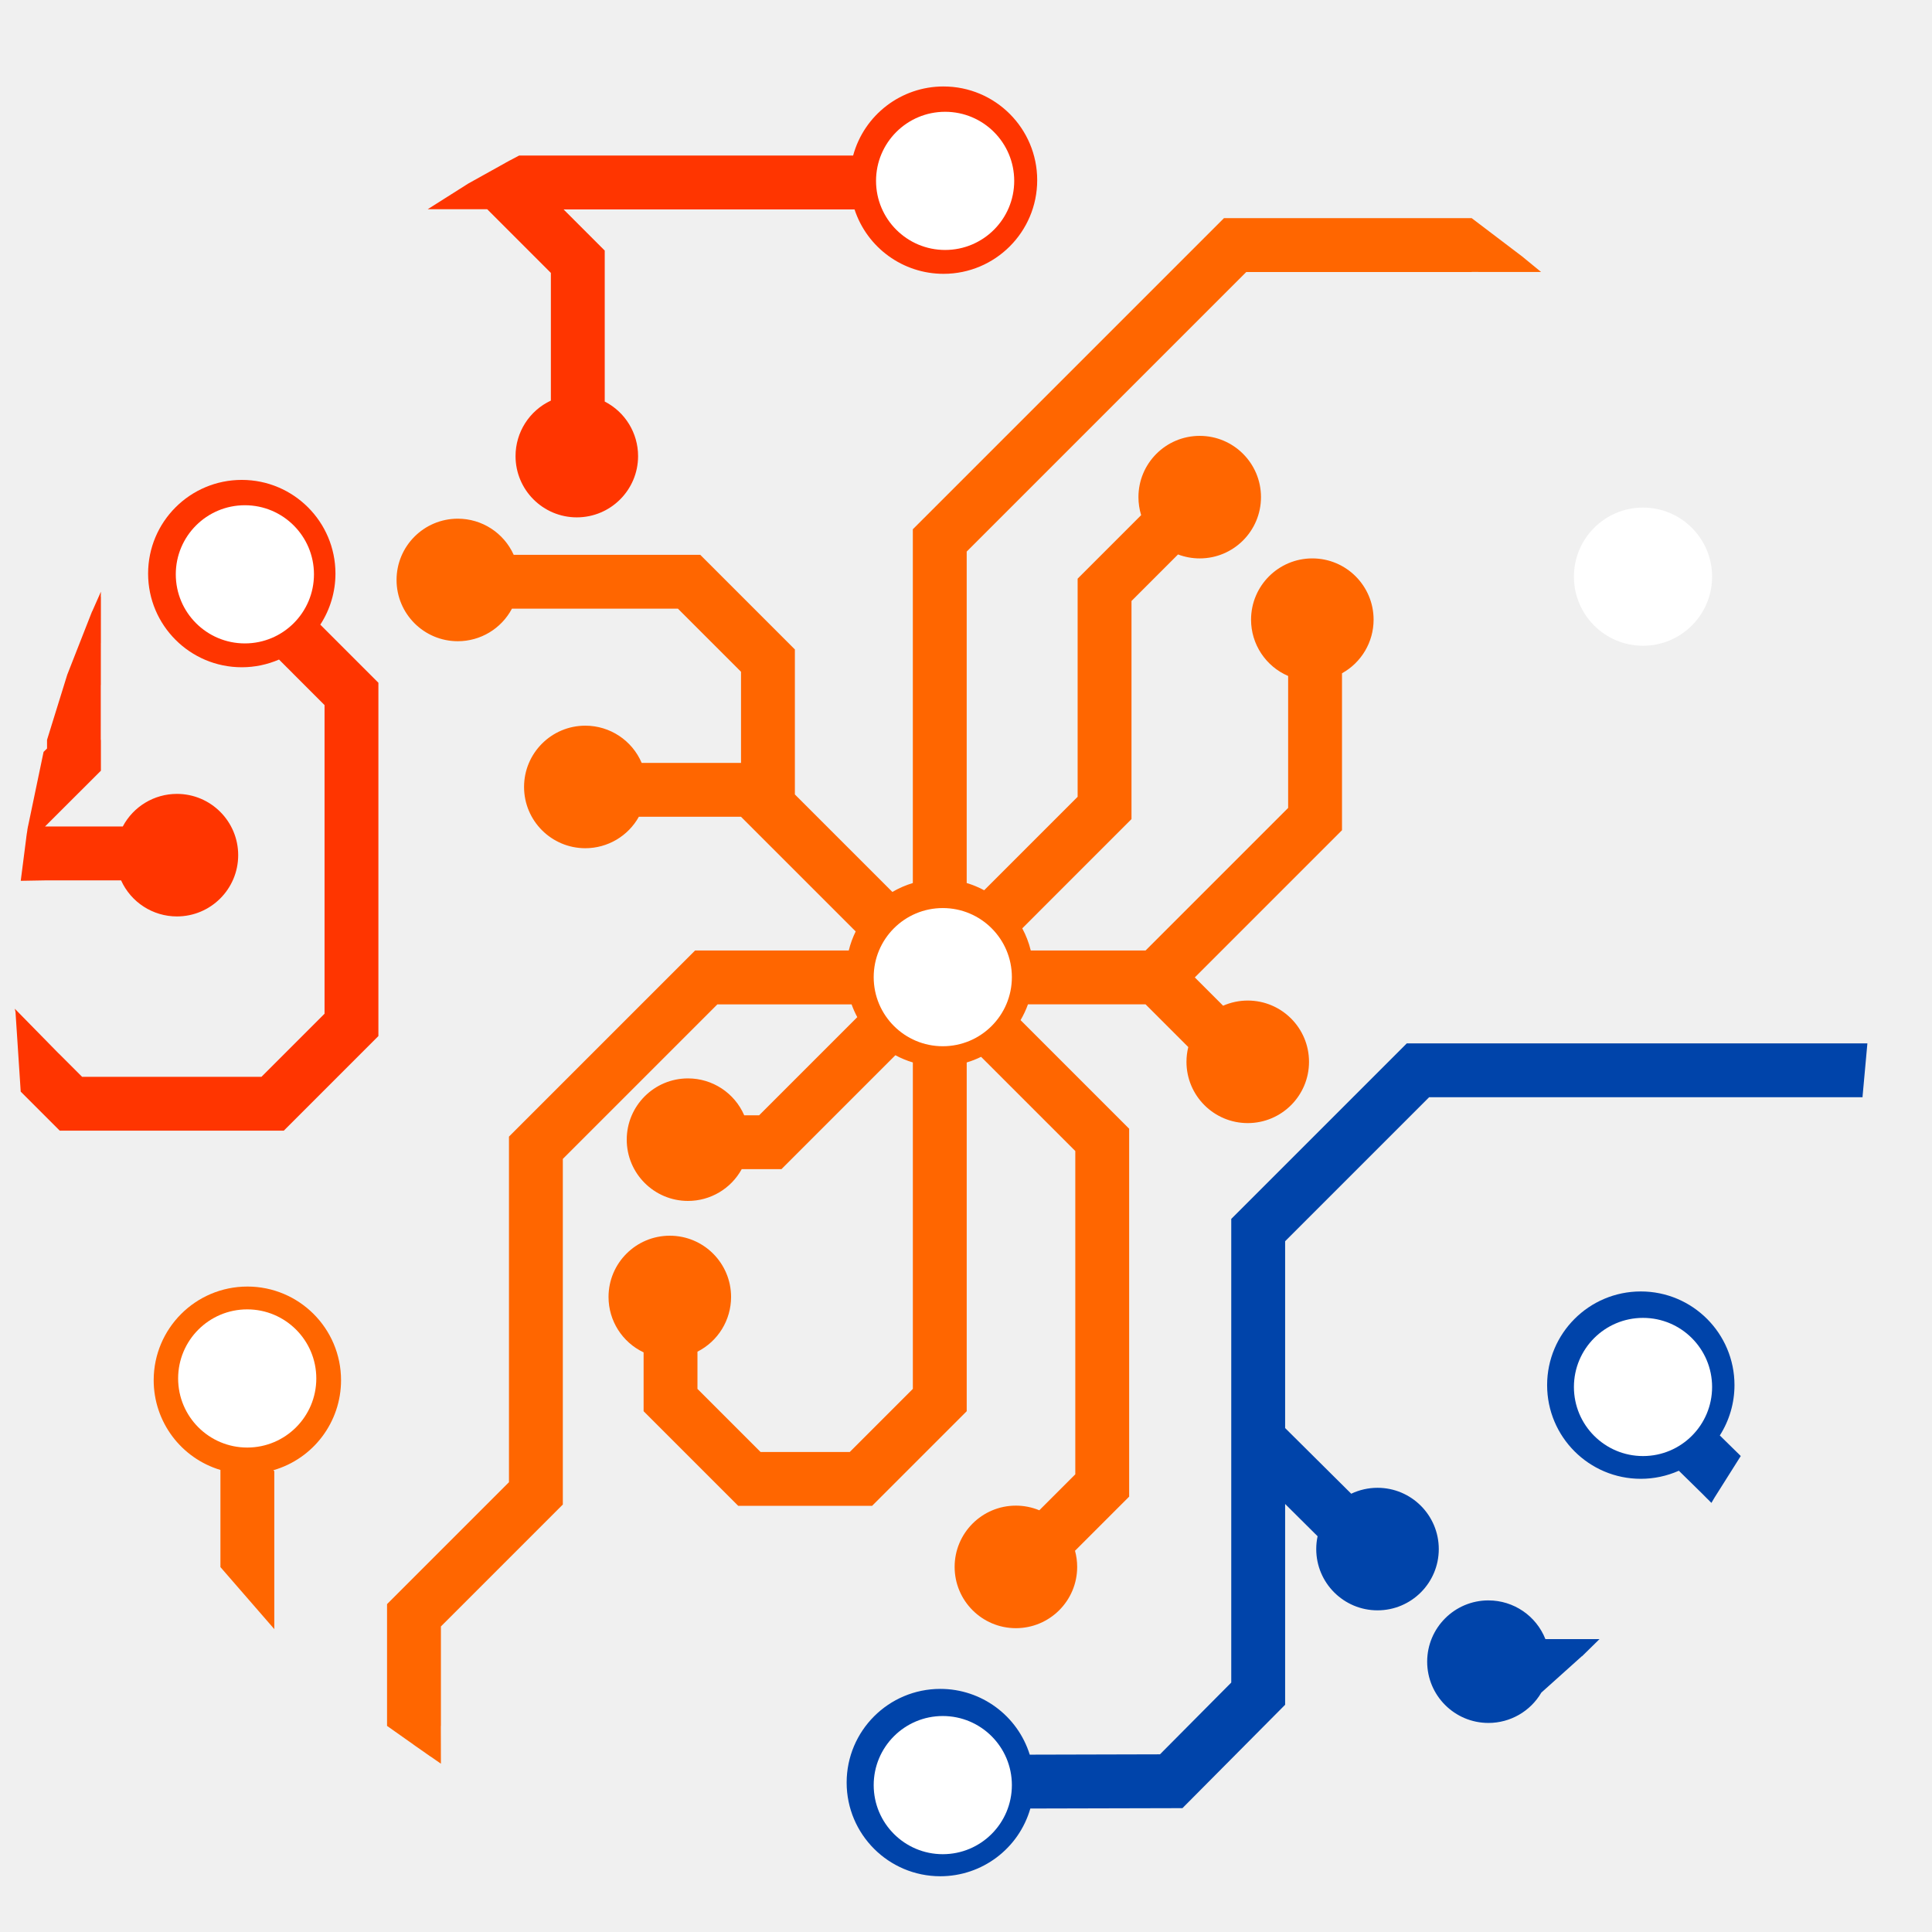
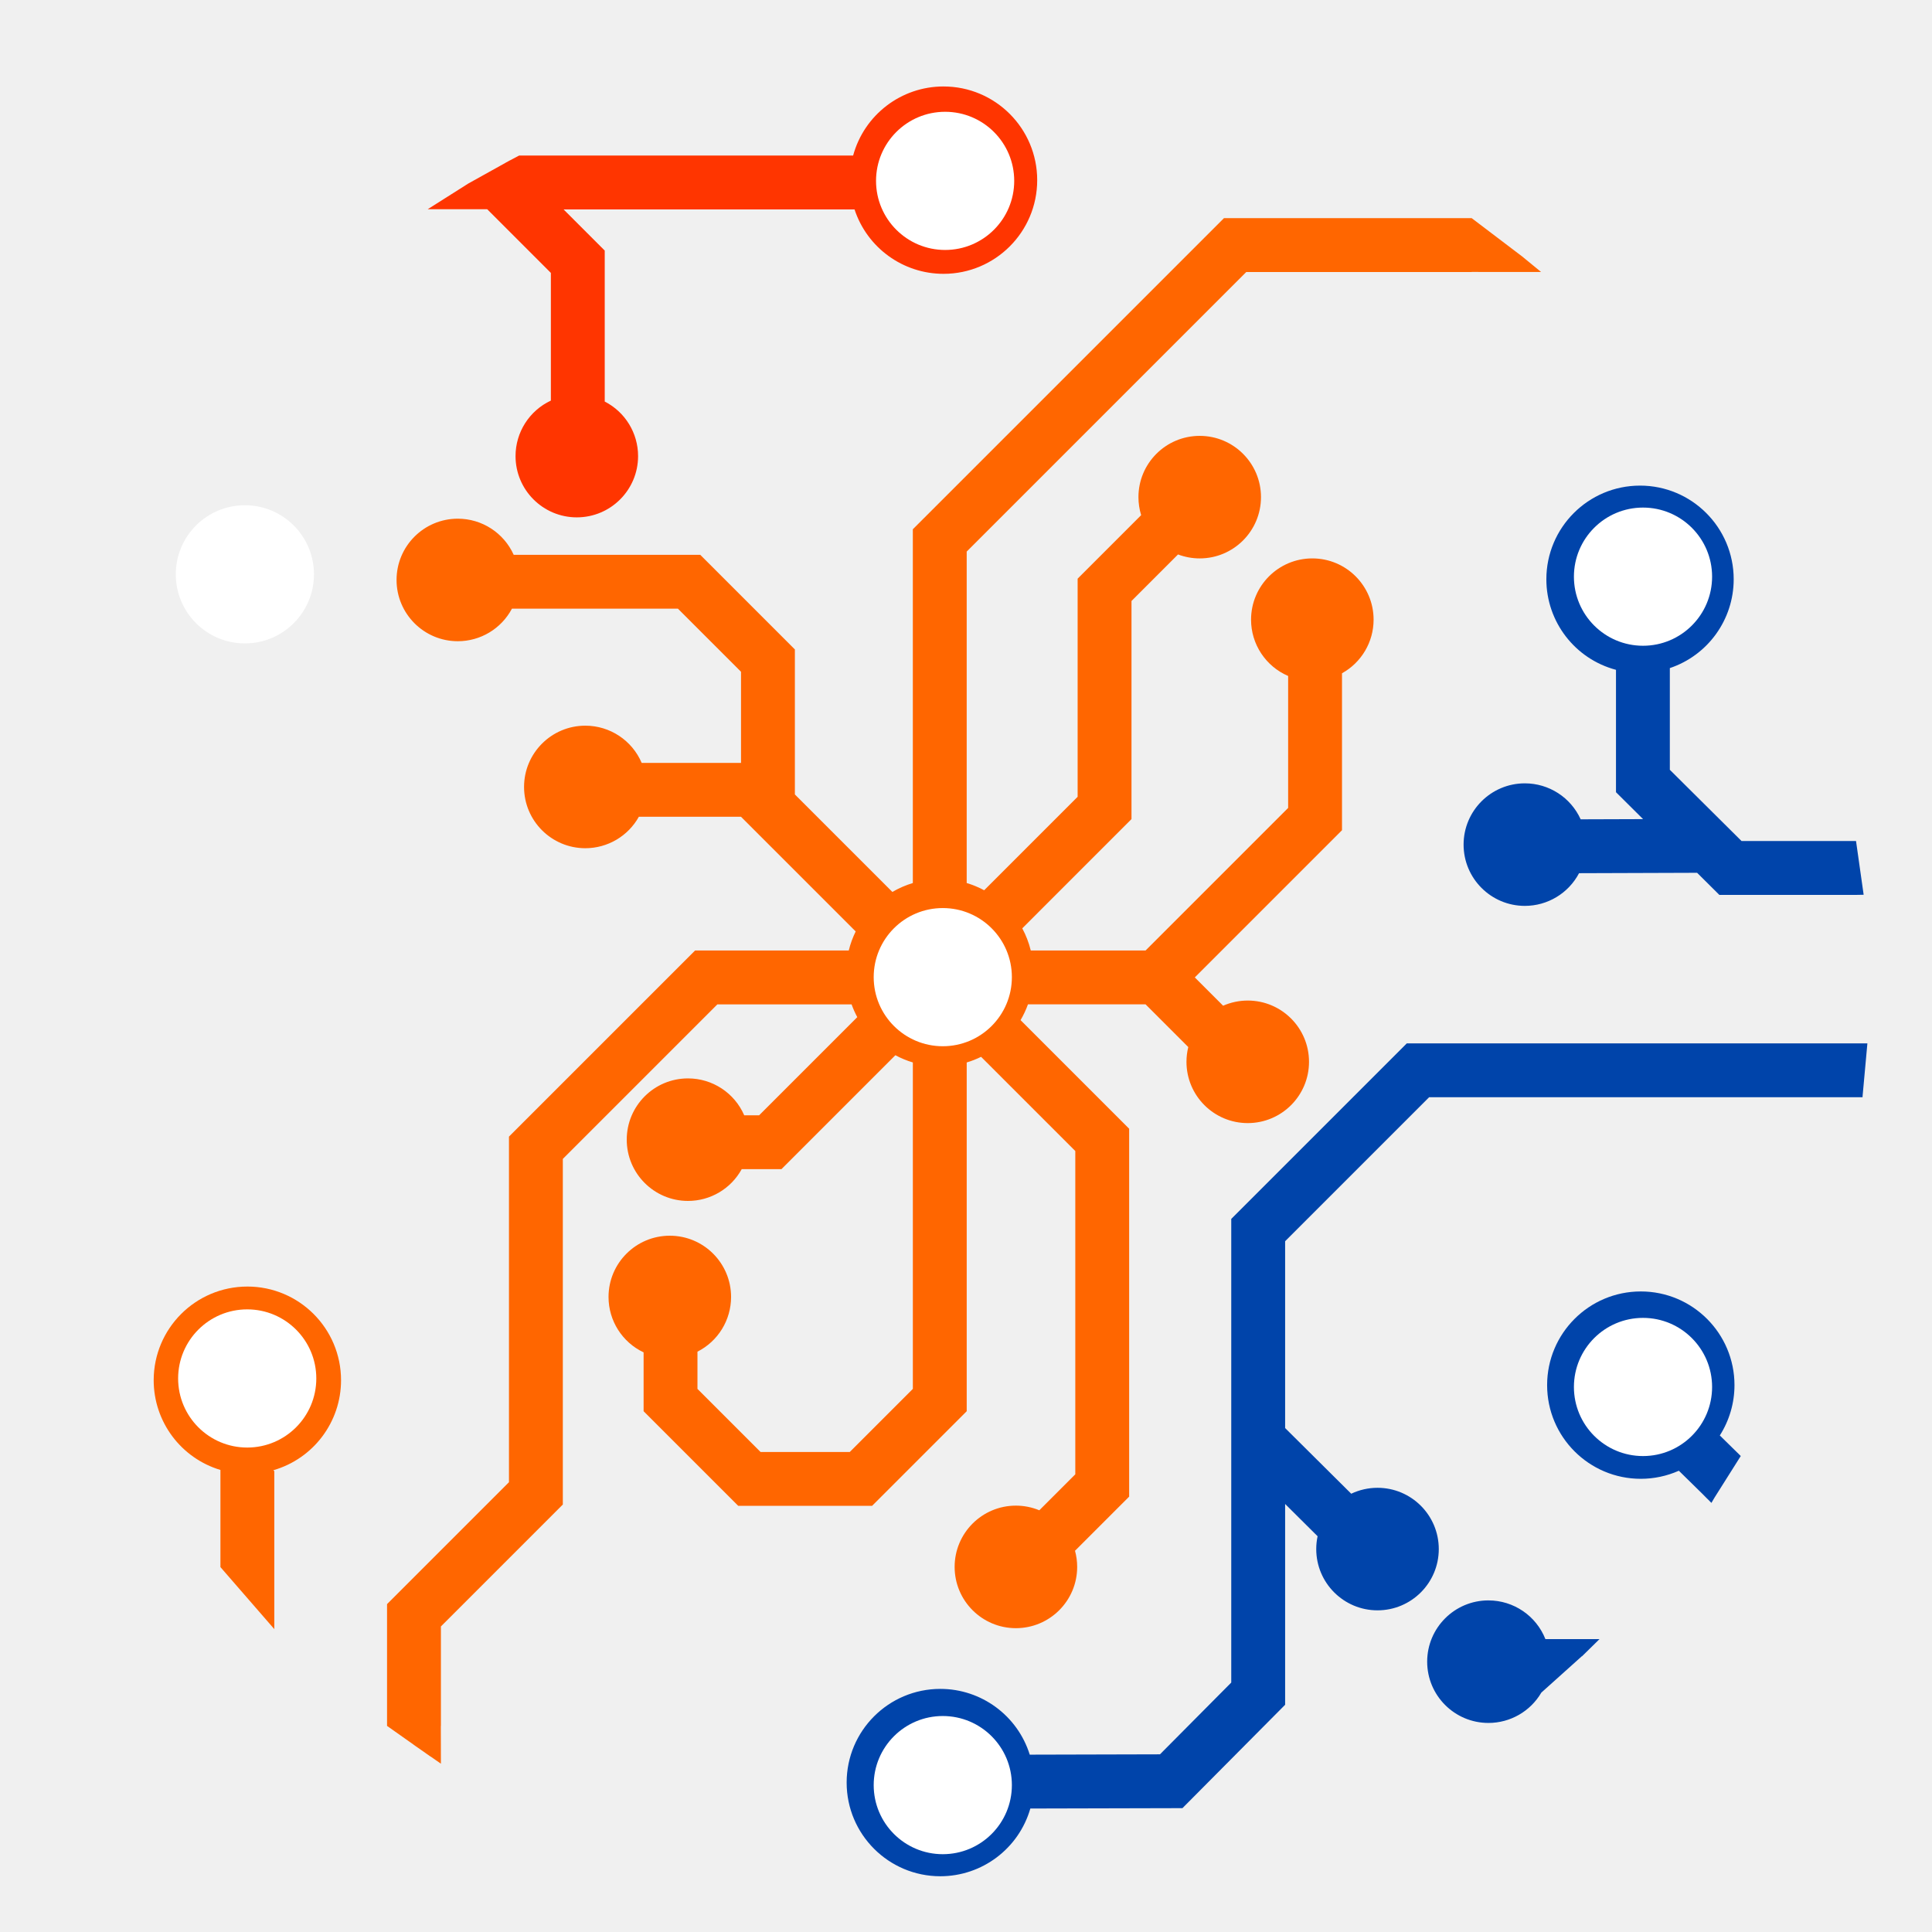
<svg xmlns="http://www.w3.org/2000/svg" id="SVGRoot" version="1.1" viewBox="0 0 250 250">
  <g id="bottom_orange">
    <path id="path4-7-6" d="m32.009 166.48a12.122 12.122 0 0 0-12.122 12.122 12.122 12.122 0 0 0 8.637 11.61v12.57l6.97 8.023v-20.426l-0.116-0.134a12.122 12.122 0 0 0 8.753-11.644 12.122 12.122 0 0 0-12.122-12.122z" fill="#ff6600" stroke-width=".283" />
  </g>
-   <g id="bottom_orange">
-         
-     </g>
+   <g id="right_blue">
+     <path id="path14-0" d="m212.22 62.838a12.122 12.122 0 0 0-12.122 12.122 12.122 12.122 0 0 0 9.01 11.715v15.836l3.505 3.482-8.075 0.027a7.929 7.929 0 0 0-7.222-4.656 7.929 7.929 0 0 0-7.928 7.928 7.929 7.929 0 0 0 7.928 7.929 7.929 7.929 0 0 0 7.013-4.23l15.277-0.051 2.877 2.858h17.562v4e-3l1.111-0.021-0.987-6.953h-14.814l-9.279-9.217v-13.16a12.122 12.122 0 0 0 8.263-11.492 12.122 12.122 0 0 0-12.121-12.122z" fill="#0044aa" style="stroke-width:.3" />
+   </g>
  <g id="middle_orange">
    <path id="path10-2" d="m158.38 28.227-40.26 40.26v45.777a12.122 12.122 0 0 0-2.648 1.154l-12.615-12.615v-18.765l-12.245-12.246h-24.14a7.929 7.929 0 0 0-7.23-4.675 7.929 7.929 0 0 0-7.928 7.929 7.929 7.929 0 0 0 7.928 7.928 7.929 7.929 0 0 0 7.003-4.212h21.479l8.163 8.163v11.795h-12.853a7.929 7.929 0 0 0-7.293-4.818 7.929 7.929 0 0 0-7.928 7.929 7.929 7.929 0 0 0 7.928 7.928 7.929 7.929 0 0 0 6.926-4.069h13.219l14.839 14.839a12.122 12.122 0 0 0-0.896 2.466h-19.887l-24.082 24.081v44.721l-15.776 15.775v15.759l2.798 1.975 0.652 0.46-0.009 5e-3 1.017 0.706 1.139 0.803 0.001-0.012 1.372 0.953-0.008-3.251-0.004-1.638h0.012v-12.872l15.776-15.776v-44.721l19.999-19.999h17.366a12.122 12.122 0 0 0 0.737 1.654l-12.7 12.7h-1.93a7.929 7.929 0 0 0-7.274-4.774 7.929 7.929 0 0 0-7.928 7.928 7.929 7.929 0 0 0 7.928 7.928 7.929 7.929 0 0 0 6.95-4.113h5.141l14.742-14.742a12.122 12.122 0 0 0 2.261 0.936v42.243l-8.163 8.163h-11.544l-8.163-8.163v-4.821a7.929 7.929 0 0 0 4.349-7.074 7.929 7.929 0 0 0-7.928-7.929 7.929 7.929 0 0 0-7.929 7.929 7.929 7.929 0 0 0 4.538 7.167v7.615l12.246 12.245h17.319l12.245-12.245v-45.129a12.122 12.122 0 0 0 1.86-0.73l12.191 12.191v41.832l-4.655 4.655a7.929 7.929 0 0 0-3.03-0.602 7.929 7.929 0 0 0-7.929 7.928 7.929 7.929 0 0 0 7.929 7.929 7.929 7.929 0 0 0 7.928-7.929 7.929 7.929 0 0 0-0.28-2.088l7.006-7.006v-47.607l-14.051-14.051a12.122 12.122 0 0 0 0.956-2.042h15.219l5.527 5.527a7.929 7.929 0 0 0-0.234 1.91 7.929 7.929 0 0 0 7.929 7.929 7.929 7.929 0 0 0 7.928-7.929 7.929 7.929 0 0 0-7.928-7.928 7.929 7.929 0 0 0-3.187 0.669l-3.663-3.663 19.046-19.046v-20.309a7.929 7.929 0 0 0 4.089-6.936 7.929 7.929 0 0 0-7.928-7.929 7.929 7.929 0 0 0-7.929 7.929 7.929 7.929 0 0 0 4.799 7.284v17.074l-18.449 18.449h-14.855a12.122 12.122 0 0 0-1.101-2.866l14.135-14.136v-28.224l6.022-6.022a7.929 7.929 0 0 0 2.805 0.513 7.929 7.929 0 0 0 7.929-7.928 7.929 7.929 0 0 0-7.929-7.929 7.929 7.929 0 0 0-7.928 7.929 7.929 7.929 0 0 0 0.35 2.331l-8.219 8.219v28.225l-12.094 12.094a12.122 12.122 0 0 0-2.261-0.936v-42.888l36.177-36.177h29.167v-0.008l4.291 6e-4 4.688 0.001-1.164-0.954-1.153-0.947 3e-3 -0.004h-4e-3l4e-3 -6e-4 -3.332-2.529-3.332-2.529z" fill="#ff6600" stroke-width=".668" />
  </g>
  <g id="layer3">
-     <path id="path12-2-7" d="m31.287 62.099a12.122 12.122 0 0 0-12.122 12.122 12.122 12.122 0 0 0 12.122 12.122 12.122 12.122 0 0 0 4.818-0.998l5.891 5.892v39.939l-8.163 8.163h-23.211l-3.012-3.012-0.005 5e-3 -5.691-5.804 0.093 0.434 0.327 4.996 0.346 5.298 5.053 5.053h28.986l12.246-12.246v-45.714l-7.518-7.518a12.122 12.122 0 0 0 1.961-6.61 12.122 12.122 0 0 0-12.122-12.122zm-18.231 14.471-0.652 1.472-0.486 1.099 6e-4 -0.036-0.118 0.302-0.047 0.107h0.005l-1.448 3.691-1.608 4.1-1.308 4.216-1.308 4.216v1.119l-0.448 0.439-1.051 5.035-0.963 4.611-0.006 8e-3v1e-3l-0.006-1e-3 -0.031 0.203-0.045 0.214 0.015-0.016-0.044 0.288-0.031 0.206-0.005-5e-3 -0.028 0.22-0.041 0.269 0.006-2e-3 -0.331 2.581-0.394 3.069 1.71-0.029 1.677-0.029h9.596a7.929 7.929 0 0 0 7.227 4.668 7.929 7.929 0 0 0 7.928-7.928 7.929 7.929 0 0 0-7.928-7.929 7.929 7.929 0 0 0-7.007 4.219h-10.061l3.231-3.226 4-3.994v-3.993h-0.019l0.001-2.567 0.001-3.004-0.001 0.002 6e-4 -1.533 0.008 0.009 0.001-3.004 0.001-2.438 0.005 0.006 0.002-6.007-0.016 0.043z" fill="#ff3500" stroke-width=".26" />
-   </g>
+         
+     </g>
  <g id="layer2">
    <path id="path6-5-5" d="m122.09 11.188a12.122 12.122 0 0 0-11.696 8.94h-43.206v0.009l-0.013-0.009-0.879 0.465-0.271 0.144-0.006-0.005-0.303 0.169-0.298 0.158 0.013 6e-4 -2.126 1.183-2.715 1.511-2.625 1.662-2.624 1.661 7.704-0.002 8.237 8.238v16.524a7.929 7.929 0 0 0-4.571 7.182 7.929 7.929 0 0 0 7.929 7.928 7.929 7.929 0 0 0 7.928-7.928 7.929 7.929 0 0 0-4.316-7.058v-19.536l-5.325-5.325h37.65a12.122 12.122 0 0 0 11.514 8.334 12.122 12.122 0 0 0 12.122-12.122 12.122 12.122 0 0 0-12.122-12.122z" fill="#ff3500" stroke-width=".253" style="mix-blend-mode:normal" />
  </g>
  <g id="layer7">
    <path id="path16-6-8" d="m182.04 135.01-22.716 22.716v59.997l-9.224 9.286-16.851 0.043a12.122 12.122 0 0 0-11.571-8.51 12.122 12.122 0 0 0-12.122 12.122 12.122 12.122 0 0 0 12.122 12.122 12.122 12.122 0 0 0 11.647-8.764l19.683-0.049 13.287-13.376v-25.982l4.202 4.174a7.929 7.929 0 0 0-0.176 1.66 7.929 7.929 0 0 0 7.929 7.928 7.929 7.929 0 0 0 7.928-7.928 7.929 7.929 0 0 0-7.928-7.928 7.929 7.929 0 0 0-3.401 0.766l-8.554-8.497v-24.178l18.633-18.633h56.088v-0.118l0.308-3.381 0.316-3.47h-0.623zm30.279 32.103a12.122 12.122 0 0 0-12.122 12.122 12.122 12.122 0 0 0 12.122 12.122 12.122 12.122 0 0 0 4.923-1.045l3.057 2.998 0.185 0.188 0.454 0.459 3e-3 -5e-3 0.061 0.062 0.454 0.459 0.422-0.715 1.688-2.675 1.688-2.676-2.711-2.659a12.122 12.122 0 0 0 1.898-6.513 12.122 12.122 0 0 0-12.122-12.122zm-19.719 39.978a7.929 7.929 0 0 0-7.924 7.929 7.929 7.929 0 0 0 7.929 7.928 7.929 7.929 0 0 0 6.844-3.926l2.786-2.501 2.463-2.212 6e-3 0.021 0.305-0.3 0.061-0.054h-5e-3l0.773-0.759 1.129-1.109 6e-3 -5e-3v-1e-3l-2.885-1e-3v2e-3h-0.768l-3.344-1e-3a7.929 7.929 0 0 0-7.371-5.01 7.929 7.929 0 0 0-3e-3 0z" fill="#0044aa" stroke-width=".089" />
  </g>
  <g id="layer1">
    <g id="g18-9" transform="matrix(.3 0 0 .3 1.8918 6.9441)">
      <g id="g8-8" style="mix-blend-mode:normal">
    </g>
    </g>
    <g id="g34-2" transform="matrix(.3 0 0 .3 2.1398 7.1922)" fill="#ffffff" stroke-width=".663">
      <circle id="circle20-1" cx="399.52" cy="397.5" r="29.8" />
      <circle id="circle22-5" cx="400.53" cy="54.043" r="29.8" />
      <circle id="circle24-5" cx="399.52" cy="746" r="29.8" />
      <circle id="circle26-2" cx="701.55" cy="224.76" r="29.8" />
      <circle id="circle28-6" cx="701.55" cy="574.27" r="29.8" />
      <circle id="circle30-7" cx="99.5" cy="570.6" r="29.8" />
      <circle id="circle32-0" cx="98.49" cy="223.75" r="29.8" />
    </g>
  </g>
</svg>
